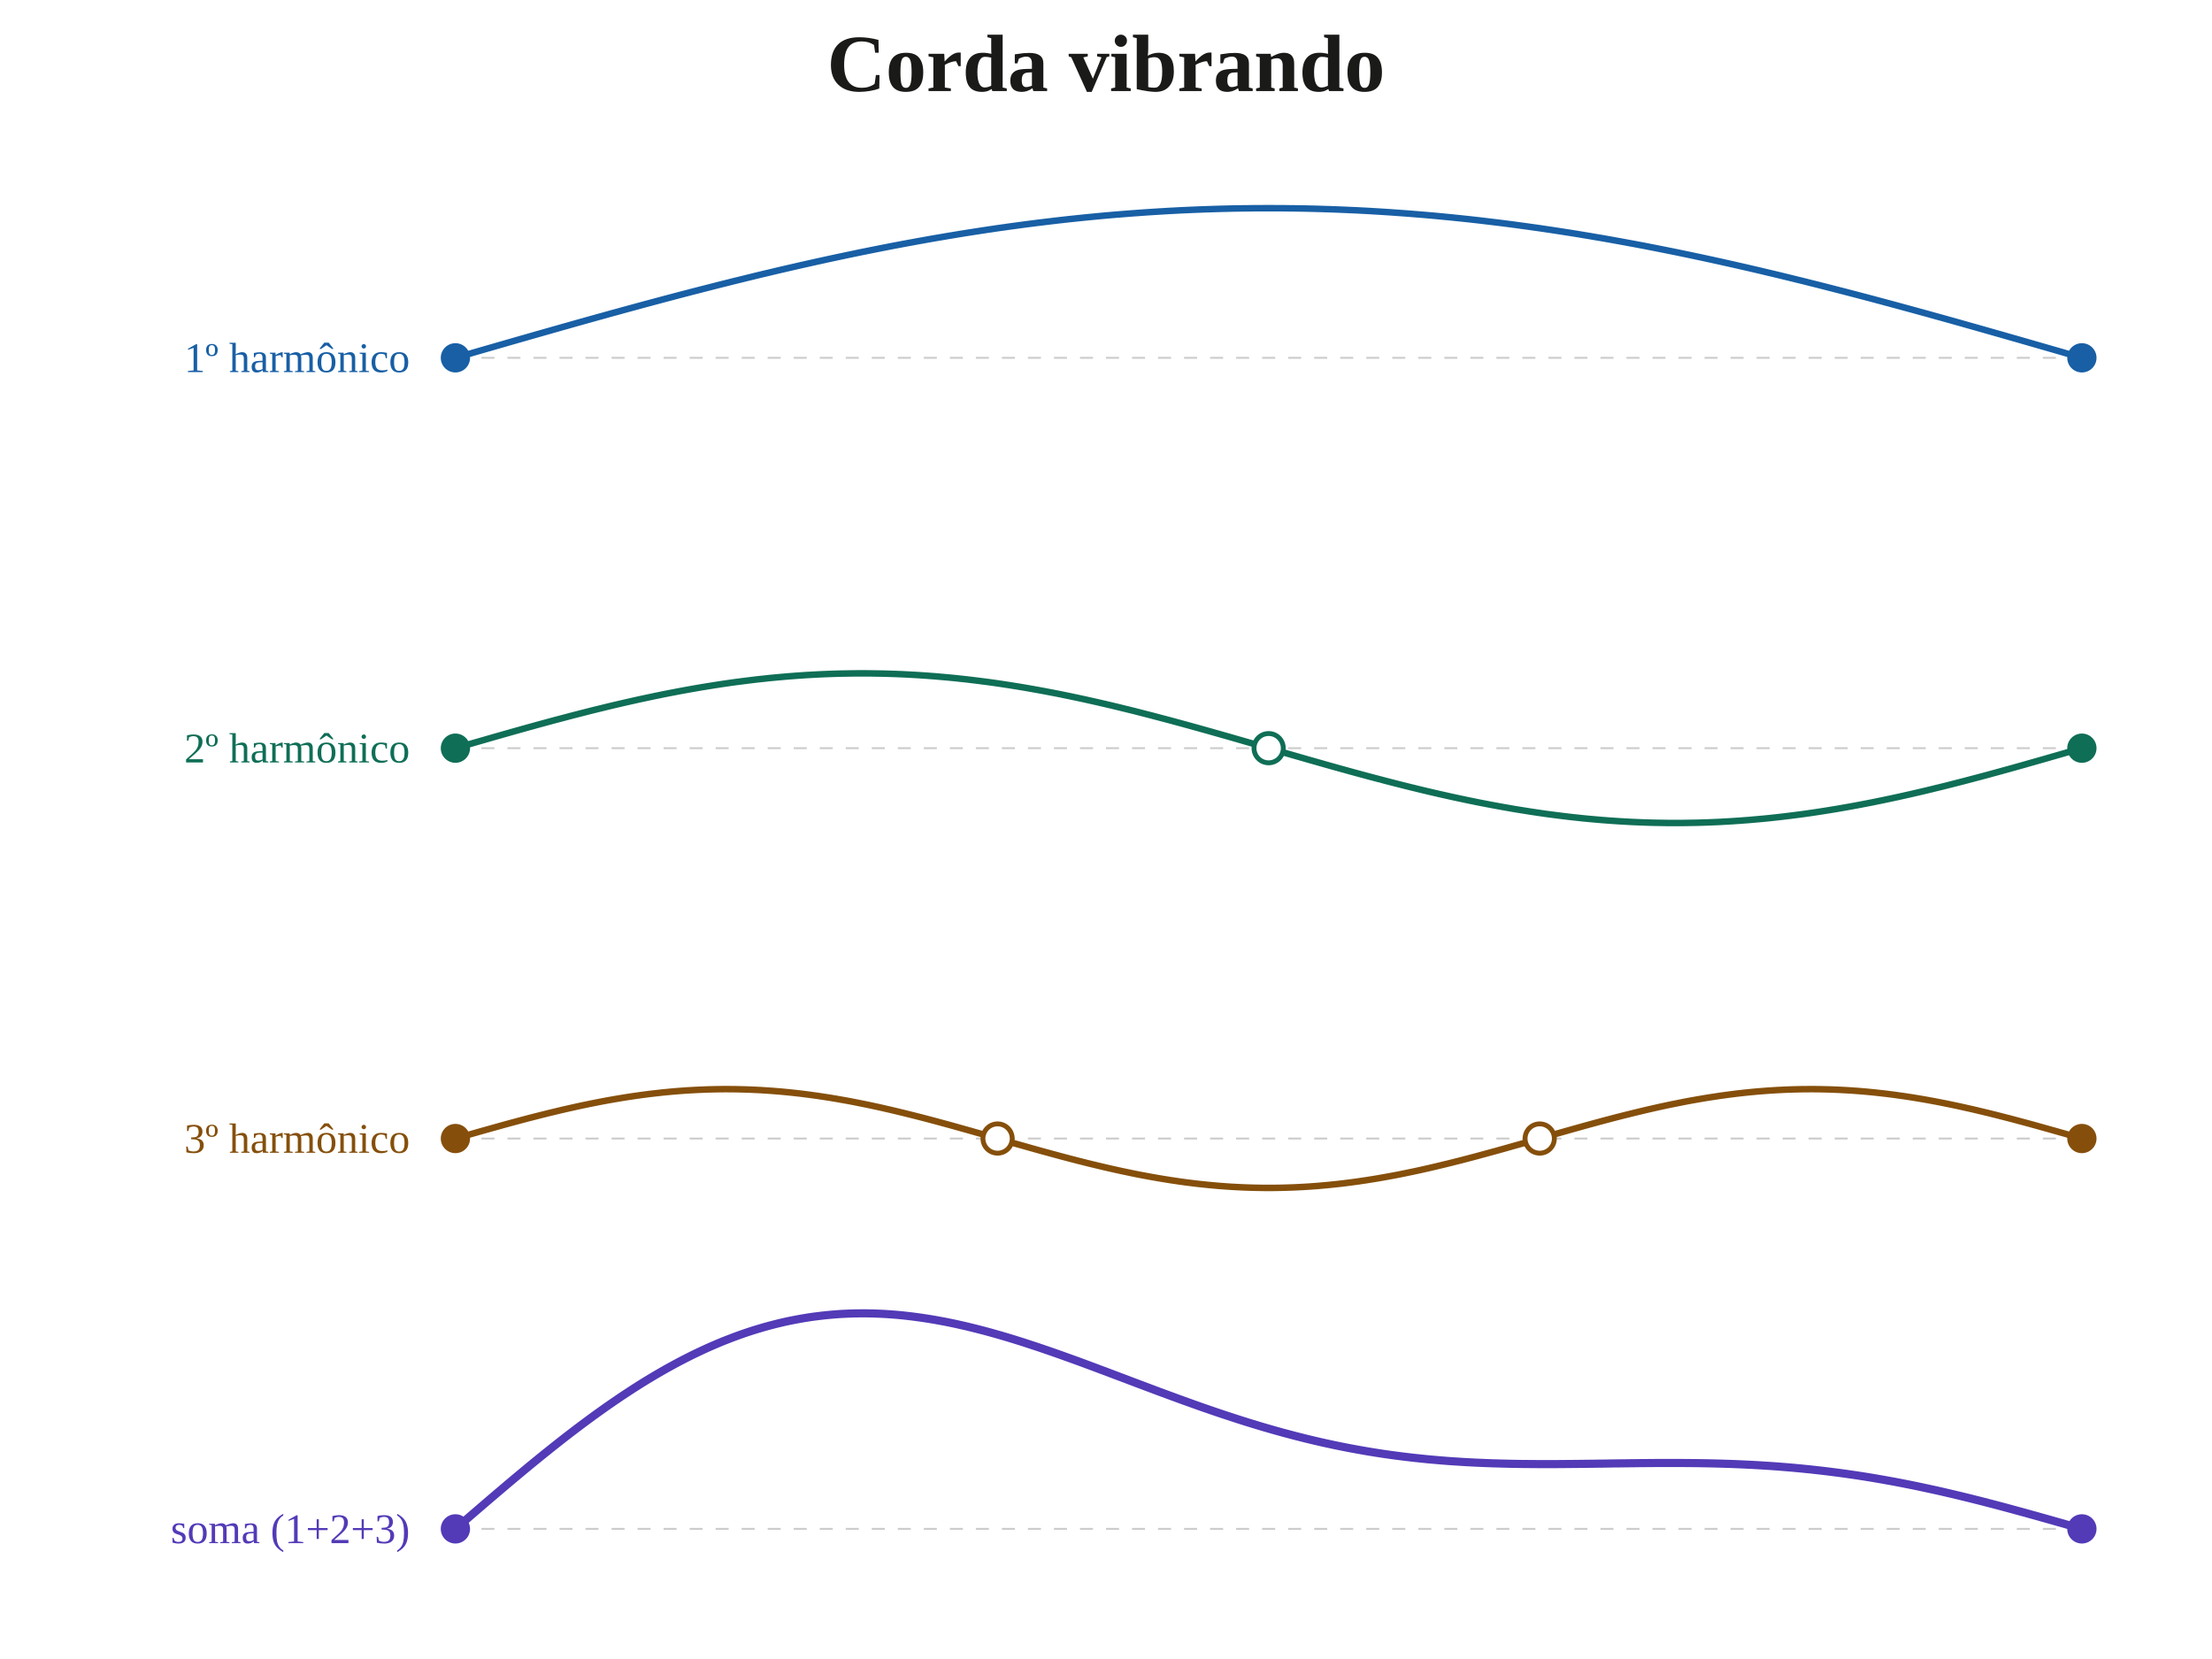
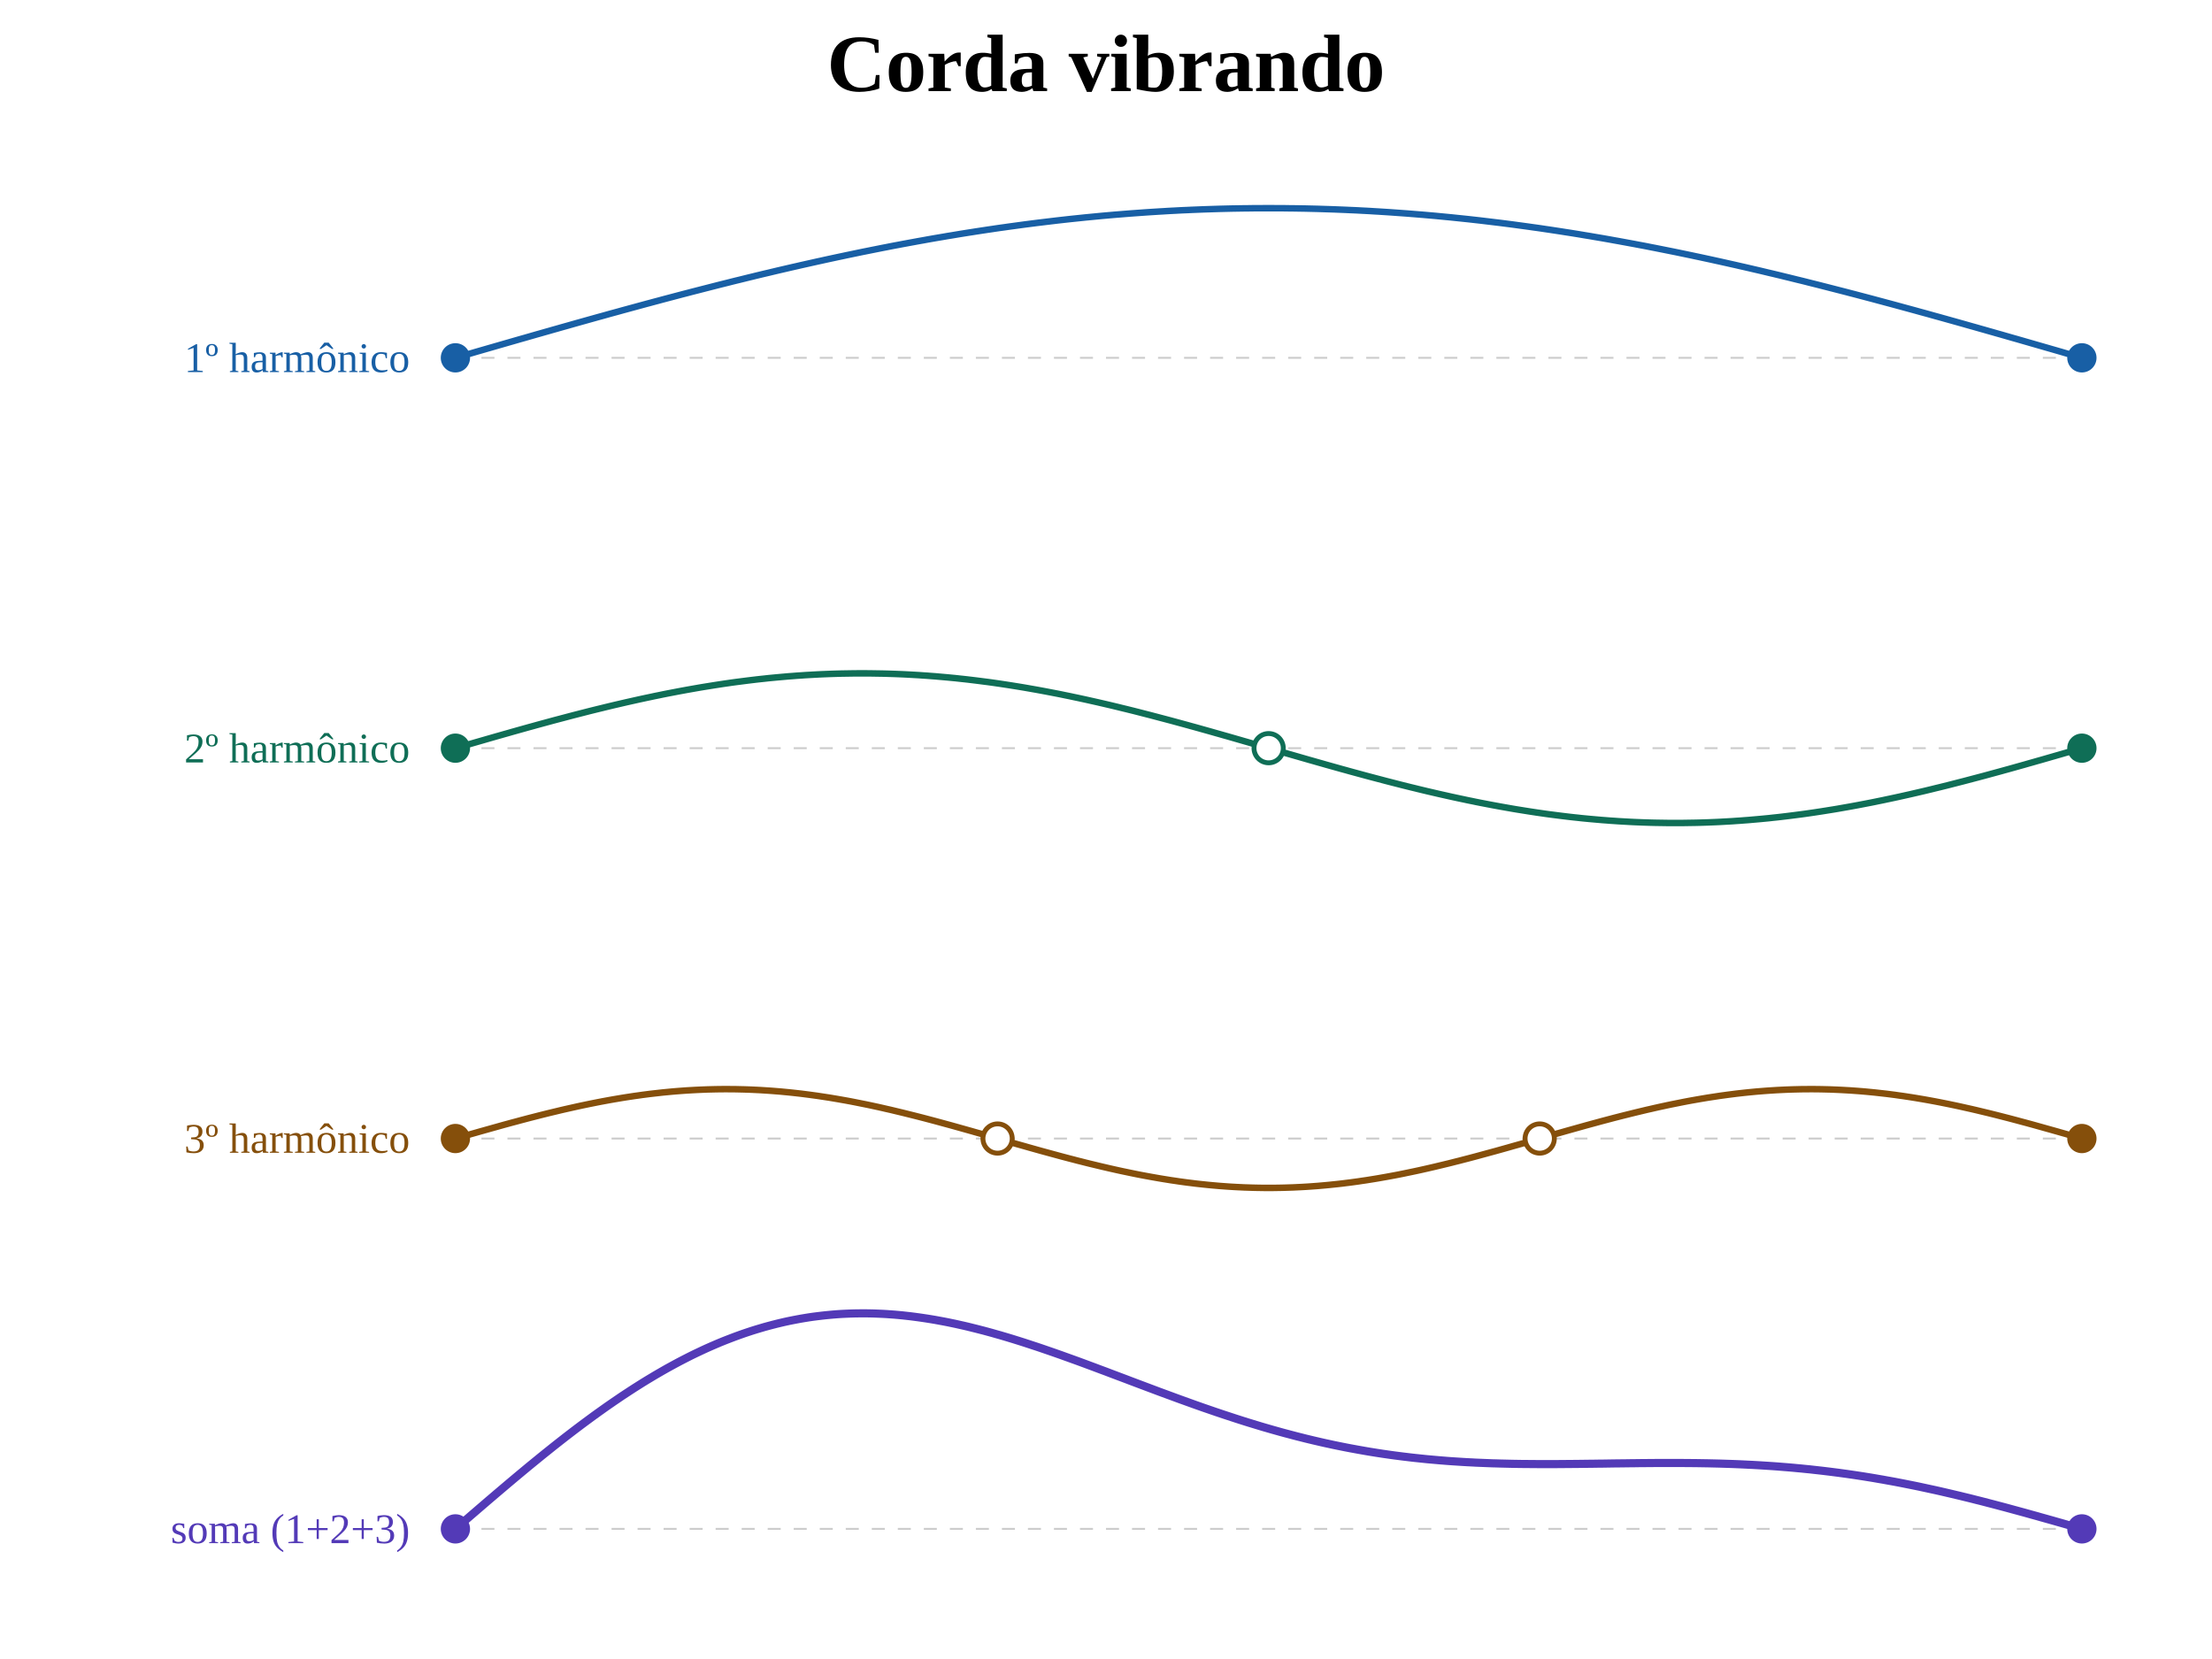
<svg xmlns="http://www.w3.org/2000/svg" viewBox="0 0 680 510" width="100%" role="img" aria-labelledby="svg-title svg-desc">
-   <text x="340" y="28" text-anchor="middle" font-size="25" font-family="var(--font-sans, sans-serif)" font-weight="600" fill="var(--color-text-primary, #1a1a18)">Corda vibrando</text>
+   <text x="340" y="28" text-anchor="middle" font-size="25" font-family="var(--font-sans, sans-serif)" font-weight="600" fill="currentColor">Corda vibrando</text>
  <line x1="140" y1="110" x2="640" y2="110" stroke="var(--color-border-tertiary, #ccc)" stroke-width="0.6" stroke-dasharray="4 4" />
  <path d="M140.00,110.00 L141.25,109.64 L142.50,109.28 L143.75,108.92 L145.00,108.56 L146.25,108.19 L147.50,107.83 L148.75,107.47 L150.00,107.11 L151.25,106.75 L152.50,106.39 L153.75,106.03 L155.00,105.67 L156.25,105.31 L157.50,104.95 L158.75,104.59 L160.00,104.23 L161.25,103.88 L162.50,103.52 L163.75,103.16 L165.00,102.80 L166.25,102.45 L167.50,102.09 L168.75,101.74 L170.00,101.38 L171.25,101.03 L172.50,100.67 L173.75,100.32 L175.00,99.97 L176.25,99.61 L177.50,99.26 L178.75,98.91 L180.00,98.56 L181.25,98.21 L182.50,97.86 L183.75,97.51 L185.00,97.17 L186.25,96.82 L187.50,96.47 L188.75,96.13 L190.00,95.79 L191.25,95.44 L192.50,95.10 L193.75,94.76 L195.00,94.42 L196.25,94.08 L197.50,93.74 L198.75,93.40 L200.00,93.07 L201.25,92.73 L202.50,92.40 L203.75,92.06 L205.00,91.73 L206.25,91.40 L207.50,91.07 L208.75,90.74 L210.00,90.41 L211.25,90.09 L212.50,89.76 L213.75,89.44 L215.00,89.12 L216.25,88.80 L217.50,88.48 L218.75,88.16 L220.00,87.84 L221.25,87.52 L222.50,87.21 L223.75,86.90 L225.00,86.58 L226.25,86.27 L227.50,85.97 L228.75,85.66 L230.00,85.35 L231.25,85.05 L232.50,84.74 L233.75,84.44 L235.00,84.14 L236.25,83.85 L237.50,83.55 L238.75,83.25 L240.00,82.96 L241.25,82.67 L242.50,82.38 L243.75,82.09 L245.00,81.81 L246.25,81.52 L247.50,81.24 L248.75,80.96 L250.00,80.68 L251.25,80.40 L252.50,80.13 L253.75,79.85 L255.00,79.58 L256.25,79.31 L257.50,79.04 L258.75,78.78 L260.00,78.51 L261.25,78.25 L262.50,77.99 L263.75,77.73 L265.00,77.47 L266.25,77.22 L267.50,76.97 L268.75,76.72 L270.00,76.47 L271.25,76.22 L272.50,75.98 L273.75,75.73 L275.00,75.49 L276.25,75.26 L277.50,75.02 L278.75,74.79 L280.00,74.56 L281.25,74.33 L282.50,74.10 L283.75,73.88 L285.00,73.65 L286.25,73.43 L287.50,73.21 L288.75,73.00 L290.00,72.79 L291.25,72.57 L292.50,72.37 L293.75,72.16 L295.00,71.95 L296.25,71.75 L297.50,71.55 L298.75,71.36 L300.00,71.16 L301.25,70.97 L302.50,70.78 L303.75,70.59 L305.00,70.41 L306.25,70.22 L307.50,70.04 L308.75,69.87 L310.00,69.69 L311.25,69.52 L312.50,69.35 L313.75,69.18 L315.00,69.01 L316.25,68.85 L317.50,68.69 L318.75,68.53 L320.00,68.38 L321.25,68.23 L322.50,68.08 L323.75,67.93 L325.00,67.78 L326.25,67.64 L327.50,67.50 L328.75,67.36 L330.00,67.23 L331.25,67.10 L332.50,66.97 L333.75,66.84 L335.00,66.72 L336.25,66.60 L337.50,66.48 L338.75,66.36 L340.00,66.25 L341.25,66.14 L342.50,66.03 L343.75,65.93 L345.00,65.83 L346.25,65.73 L347.50,65.63 L348.75,65.54 L350.00,65.45 L351.25,65.36 L352.50,65.27 L353.75,65.19 L355.00,65.11 L356.25,65.03 L357.50,64.96 L358.75,64.88 L360.00,64.81 L361.25,64.75 L362.50,64.68 L363.75,64.62 L365.00,64.57 L366.25,64.51 L367.50,64.46 L368.75,64.41 L370.00,64.36 L371.25,64.32 L372.50,64.28 L373.75,64.24 L375.00,64.20 L376.25,64.17 L377.50,64.14 L378.75,64.11 L380.00,64.09 L381.25,64.07 L382.50,64.05 L383.75,64.04 L385.00,64.02 L386.25,64.01 L387.50,64.01 L388.75,64.00 L390.00,64.00 L391.25,64.00 L392.50,64.01 L393.75,64.01 L395.00,64.02 L396.25,64.04 L397.50,64.05 L398.75,64.07 L400.00,64.09 L401.25,64.11 L402.50,64.14 L403.75,64.17 L405.00,64.20 L406.25,64.24 L407.50,64.28 L408.75,64.32 L410.00,64.36 L411.25,64.41 L412.50,64.46 L413.75,64.51 L415.00,64.57 L416.25,64.62 L417.50,64.68 L418.75,64.75 L420.00,64.81 L421.25,64.88 L422.50,64.96 L423.75,65.03 L425.00,65.11 L426.25,65.19 L427.50,65.27 L428.75,65.36 L430.00,65.45 L431.25,65.54 L432.50,65.63 L433.75,65.73 L435.00,65.83 L436.25,65.93 L437.50,66.03 L438.75,66.14 L440.00,66.25 L441.25,66.36 L442.50,66.48 L443.75,66.60 L445.00,66.72 L446.25,66.84 L447.50,66.97 L448.75,67.10 L450.00,67.23 L451.25,67.36 L452.50,67.50 L453.75,67.64 L455.00,67.78 L456.25,67.93 L457.50,68.08 L458.75,68.23 L460.00,68.38 L461.25,68.53 L462.50,68.69 L463.75,68.85 L465.00,69.01 L466.25,69.18 L467.50,69.35 L468.75,69.52 L470.00,69.69 L471.25,69.87 L472.50,70.04 L473.75,70.22 L475.00,70.41 L476.25,70.59 L477.50,70.78 L478.75,70.97 L480.00,71.16 L481.25,71.36 L482.50,71.55 L483.75,71.75 L485.00,71.95 L486.25,72.16 L487.50,72.37 L488.75,72.57 L490.00,72.79 L491.25,73.00 L492.50,73.21 L493.75,73.43 L495.00,73.65 L496.25,73.88 L497.50,74.10 L498.75,74.33 L500.00,74.56 L501.25,74.79 L502.50,75.02 L503.75,75.26 L505.00,75.49 L506.25,75.73 L507.50,75.98 L508.75,76.22 L510.00,76.47 L511.25,76.72 L512.50,76.97 L513.75,77.22 L515.00,77.47 L516.25,77.73 L517.50,77.99 L518.75,78.25 L520.00,78.51 L521.25,78.78 L522.50,79.04 L523.75,79.31 L525.00,79.58 L526.25,79.85 L527.50,80.13 L528.75,80.40 L530.00,80.68 L531.25,80.96 L532.50,81.24 L533.75,81.52 L535.00,81.81 L536.25,82.09 L537.50,82.38 L538.75,82.67 L540.00,82.96 L541.25,83.25 L542.50,83.55 L543.75,83.85 L545.00,84.14 L546.25,84.44 L547.50,84.74 L548.75,85.05 L550.00,85.35 L551.25,85.66 L552.50,85.97 L553.75,86.27 L555.00,86.58 L556.25,86.90 L557.50,87.21 L558.75,87.52 L560.00,87.84 L561.25,88.16 L562.50,88.48 L563.75,88.80 L565.00,89.12 L566.25,89.44 L567.50,89.76 L568.75,90.09 L570.00,90.41 L571.25,90.74 L572.50,91.07 L573.75,91.40 L575.00,91.73 L576.25,92.06 L577.50,92.40 L578.75,92.73 L580.00,93.07 L581.25,93.40 L582.50,93.74 L583.75,94.08 L585.00,94.42 L586.25,94.76 L587.50,95.10 L588.75,95.44 L590.00,95.79 L591.25,96.13 L592.50,96.47 L593.75,96.82 L595.00,97.17 L596.25,97.51 L597.50,97.86 L598.75,98.21 L600.00,98.56 L601.25,98.91 L602.50,99.26 L603.75,99.61 L605.00,99.97 L606.25,100.32 L607.50,100.67 L608.75,101.03 L610.00,101.38 L611.25,101.74 L612.50,102.09 L613.75,102.45 L615.00,102.80 L616.25,103.16 L617.50,103.52 L618.75,103.88 L620.00,104.23 L621.25,104.59 L622.50,104.95 L623.75,105.31 L625.00,105.67 L626.25,106.03 L627.50,106.39 L628.75,106.75 L630.00,107.11 L631.25,107.47 L632.50,107.83 L633.75,108.19 L635.00,108.56 L636.25,108.92 L637.50,109.28 L638.75,109.64 L640.00,110.00" fill="none" stroke="#185FA5" stroke-width="2" stroke-linecap="round" stroke-linejoin="round" />
  <circle cx="140" cy="110" r="4.5" fill="#185FA5" />
  <circle cx="640" cy="110" r="4.5" fill="#185FA5" />
  <text x="126" y="110" text-anchor="end" dominant-baseline="central" font-size="13" font-family="var(--font-sans, sans-serif)" font-weight="400" fill="#185FA5">1º harmônico</text>
  <line x1="140" y1="230" x2="640" y2="230" stroke="var(--color-border-tertiary, #ccc)" stroke-width="0.6" stroke-dasharray="4 4" />
  <path d="M140.00,230.00 L141.25,229.64 L142.50,229.28 L143.75,228.92 L145.00,228.56 L146.25,228.20 L147.50,227.84 L148.75,227.48 L150.00,227.12 L151.25,226.76 L152.50,226.40 L153.75,226.05 L155.00,225.69 L156.25,225.34 L157.50,224.98 L158.75,224.63 L160.00,224.28 L161.25,223.93 L162.50,223.58 L163.75,223.24 L165.00,222.89 L166.25,222.55 L167.50,222.21 L168.75,221.87 L170.00,221.53 L171.25,221.20 L172.50,220.87 L173.75,220.54 L175.00,220.21 L176.25,219.88 L177.50,219.56 L178.75,219.24 L180.00,218.92 L181.25,218.60 L182.50,218.29 L183.75,217.98 L185.00,217.68 L186.25,217.37 L187.50,217.07 L188.75,216.77 L190.00,216.48 L191.25,216.19 L192.50,215.90 L193.75,215.62 L195.00,215.34 L196.25,215.06 L197.50,214.79 L198.75,214.52 L200.00,214.26 L201.25,213.99 L202.50,213.74 L203.75,213.48 L205.00,213.23 L206.25,212.99 L207.50,212.75 L208.75,212.51 L210.00,212.28 L211.25,212.05 L212.50,211.83 L213.75,211.61 L215.00,211.39 L216.25,211.18 L217.50,210.98 L218.75,210.78 L220.00,210.58 L221.25,210.39 L222.50,210.20 L223.75,210.02 L225.00,209.84 L226.25,209.67 L227.50,209.51 L228.75,209.35 L230.00,209.19 L231.25,209.04 L232.50,208.89 L233.75,208.75 L235.00,208.62 L236.25,208.48 L237.50,208.36 L238.75,208.24 L240.00,208.13 L241.25,208.02 L242.50,207.91 L243.75,207.82 L245.00,207.72 L246.25,207.64 L247.50,207.55 L248.75,207.48 L250.00,207.41 L251.25,207.34 L252.50,207.28 L253.75,207.23 L255.00,207.18 L256.25,207.14 L257.50,207.10 L258.75,207.07 L260.00,207.05 L261.25,207.03 L262.50,207.01 L263.75,207.00 L265.00,207.00 L266.25,207.00 L267.50,207.01 L268.75,207.03 L270.00,207.05 L271.25,207.07 L272.50,207.10 L273.75,207.14 L275.00,207.18 L276.25,207.23 L277.50,207.28 L278.75,207.34 L280.00,207.41 L281.25,207.48 L282.50,207.55 L283.75,207.64 L285.00,207.72 L286.25,207.82 L287.50,207.91 L288.75,208.02 L290.00,208.13 L291.25,208.24 L292.50,208.36 L293.75,208.48 L295.00,208.62 L296.25,208.75 L297.50,208.89 L298.75,209.04 L300.00,209.19 L301.25,209.35 L302.50,209.51 L303.75,209.67 L305.00,209.84 L306.25,210.02 L307.50,210.20 L308.75,210.39 L310.00,210.58 L311.25,210.78 L312.50,210.98 L313.75,211.18 L315.00,211.39 L316.25,211.61 L317.50,211.83 L318.75,212.05 L320.00,212.28 L321.25,212.51 L322.50,212.75 L323.75,212.99 L325.00,213.23 L326.25,213.48 L327.50,213.74 L328.75,213.99 L330.00,214.26 L331.25,214.52 L332.50,214.79 L333.75,215.06 L335.00,215.34 L336.25,215.62 L337.50,215.90 L338.75,216.19 L340.00,216.48 L341.25,216.77 L342.50,217.07 L343.75,217.37 L345.00,217.68 L346.25,217.98 L347.50,218.29 L348.75,218.60 L350.00,218.92 L351.25,219.24 L352.50,219.56 L353.75,219.88 L355.00,220.21 L356.25,220.54 L357.50,220.87 L358.75,221.20 L360.00,221.53 L361.25,221.87 L362.50,222.21 L363.75,222.55 L365.00,222.89 L366.25,223.24 L367.50,223.58 L368.75,223.93 L370.00,224.28 L371.25,224.63 L372.50,224.98 L373.75,225.34 L375.00,225.69 L376.25,226.05 L377.50,226.40 L378.75,226.76 L380.00,227.12 L381.25,227.48 L382.50,227.84 L383.75,228.20 L385.00,228.56 L386.25,228.92 L387.50,229.28 L388.75,229.64 L390.00,230.00 L391.25,230.36 L392.50,230.72 L393.75,231.08 L395.00,231.44 L396.25,231.80 L397.50,232.16 L398.75,232.52 L400.00,232.88 L401.25,233.24 L402.50,233.60 L403.75,233.95 L405.00,234.31 L406.25,234.66 L407.50,235.02 L408.75,235.37 L410.00,235.72 L411.25,236.07 L412.50,236.42 L413.75,236.76 L415.00,237.11 L416.25,237.45 L417.50,237.79 L418.75,238.13 L420.00,238.47 L421.25,238.80 L422.50,239.13 L423.75,239.46 L425.00,239.79 L426.25,240.12 L427.50,240.44 L428.75,240.76 L430.00,241.08 L431.25,241.40 L432.50,241.71 L433.75,242.02 L435.00,242.32 L436.25,242.63 L437.50,242.93 L438.75,243.23 L440.00,243.52 L441.25,243.81 L442.50,244.10 L443.75,244.38 L445.00,244.66 L446.25,244.94 L447.50,245.21 L448.75,245.48 L450.00,245.74 L451.25,246.01 L452.50,246.26 L453.75,246.52 L455.00,246.77 L456.25,247.01 L457.50,247.25 L458.75,247.49 L460.00,247.72 L461.25,247.95 L462.50,248.17 L463.75,248.39 L465.00,248.61 L466.25,248.82 L467.50,249.02 L468.75,249.22 L470.00,249.42 L471.25,249.61 L472.50,249.80 L473.75,249.98 L475.00,250.16 L476.25,250.33 L477.50,250.49 L478.75,250.65 L480.00,250.81 L481.25,250.96 L482.50,251.11 L483.75,251.25 L485.00,251.38 L486.25,251.52 L487.50,251.64 L488.75,251.76 L490.00,251.87 L491.25,251.98 L492.50,252.09 L493.75,252.18 L495.00,252.28 L496.25,252.36 L497.50,252.45 L498.75,252.52 L500.00,252.59 L501.25,252.66 L502.50,252.72 L503.75,252.77 L505.00,252.82 L506.25,252.86 L507.50,252.90 L508.75,252.93 L510.00,252.95 L511.25,252.97 L512.50,252.99 L513.75,253.00 L515.00,253.00 L516.25,253.00 L517.50,252.99 L518.75,252.97 L520.00,252.95 L521.25,252.93 L522.50,252.90 L523.75,252.86 L525.00,252.82 L526.25,252.77 L527.50,252.72 L528.75,252.66 L530.00,252.59 L531.25,252.52 L532.50,252.45 L533.75,252.36 L535.00,252.28 L536.25,252.18 L537.50,252.09 L538.75,251.98 L540.00,251.87 L541.25,251.76 L542.50,251.64 L543.75,251.52 L545.00,251.38 L546.25,251.25 L547.50,251.11 L548.75,250.96 L550.00,250.81 L551.25,250.65 L552.50,250.49 L553.75,250.33 L555.00,250.16 L556.25,249.98 L557.50,249.80 L558.75,249.61 L560.00,249.42 L561.25,249.22 L562.50,249.02 L563.75,248.82 L565.00,248.61 L566.25,248.39 L567.50,248.17 L568.75,247.95 L570.00,247.72 L571.25,247.49 L572.50,247.25 L573.75,247.01 L575.00,246.77 L576.25,246.52 L577.50,246.26 L578.75,246.01 L580.00,245.74 L581.25,245.48 L582.50,245.21 L583.75,244.94 L585.00,244.66 L586.25,244.38 L587.50,244.10 L588.75,243.81 L590.00,243.52 L591.25,243.23 L592.50,242.93 L593.75,242.63 L595.00,242.32 L596.25,242.02 L597.50,241.71 L598.75,241.40 L600.00,241.08 L601.25,240.76 L602.50,240.44 L603.75,240.12 L605.00,239.79 L606.25,239.46 L607.50,239.13 L608.75,238.80 L610.00,238.47 L611.25,238.13 L612.50,237.79 L613.75,237.45 L615.00,237.11 L616.25,236.76 L617.50,236.42 L618.75,236.07 L620.00,235.72 L621.25,235.37 L622.50,235.02 L623.75,234.66 L625.00,234.31 L626.25,233.95 L627.50,233.60 L628.75,233.24 L630.00,232.88 L631.25,232.52 L632.50,232.16 L633.75,231.80 L635.00,231.44 L636.25,231.08 L637.50,230.72 L638.75,230.36 L640.00,230.00" fill="none" stroke="#0F6E56" stroke-width="2" stroke-linecap="round" stroke-linejoin="round" />
  <circle cx="140" cy="230" r="4.5" fill="#0F6E56" />
  <circle cx="640" cy="230" r="4.5" fill="#0F6E56" />
  <circle cx="390.00" cy="230" r="4.5" fill="var(--color-background-primary, #fff)" stroke="#0F6E56" stroke-width="1.5" />
  <text x="126" y="230" text-anchor="end" dominant-baseline="central" font-size="13" font-family="var(--font-sans, sans-serif)" font-weight="400" fill="#0F6E56">2º harmônico</text>
  <line x1="140" y1="350" x2="640" y2="350" stroke="var(--color-border-tertiary, #ccc)" stroke-width="0.6" stroke-dasharray="4 4" />
  <path d="M140.00,350.00 L141.25,349.64 L142.50,349.28 L143.75,348.93 L145.00,348.57 L146.25,348.22 L147.50,347.86 L148.75,347.51 L150.00,347.16 L151.25,346.81 L152.50,346.46 L153.75,346.11 L155.00,345.76 L156.25,345.42 L157.50,345.08 L158.75,344.75 L160.00,344.41 L161.25,344.08 L162.50,343.75 L163.75,343.43 L165.00,343.11 L166.25,342.79 L167.50,342.48 L168.75,342.17 L170.00,341.87 L171.25,341.57 L172.50,341.27 L173.75,340.98 L175.00,340.70 L176.25,340.42 L177.50,340.14 L178.75,339.87 L180.00,339.61 L181.25,339.35 L182.50,339.10 L183.75,338.85 L185.00,338.61 L186.25,338.38 L187.50,338.15 L188.75,337.93 L190.00,337.72 L191.25,337.51 L192.50,337.31 L193.75,337.12 L195.00,336.93 L196.25,336.76 L197.50,336.58 L198.75,336.42 L200.00,336.26 L201.25,336.12 L202.50,335.98 L203.75,335.84 L205.00,335.72 L206.25,335.60 L207.50,335.49 L208.75,335.39 L210.00,335.30 L211.25,335.21 L212.50,335.14 L213.75,335.07 L215.00,335.01 L216.25,334.96 L217.50,334.91 L218.75,334.88 L220.00,334.85 L221.25,334.83 L222.50,334.82 L223.75,334.82 L225.00,334.83 L226.25,334.84 L227.50,334.87 L228.75,334.90 L230.00,334.94 L231.25,334.99 L232.50,335.05 L233.75,335.11 L235.00,335.19 L236.25,335.27 L237.50,335.36 L238.75,335.46 L240.00,335.56 L241.25,335.68 L242.50,335.80 L243.75,335.93 L245.00,336.07 L246.25,336.21 L247.50,336.37 L248.75,336.53 L250.00,336.70 L251.25,336.87 L252.50,337.06 L253.75,337.25 L255.00,337.44 L256.25,337.65 L257.50,337.86 L258.75,338.08 L260.00,338.30 L261.25,338.53 L262.50,338.77 L263.75,339.02 L265.00,339.27 L266.25,339.52 L267.50,339.78 L268.75,340.05 L270.00,340.32 L271.25,340.60 L272.50,340.89 L273.75,341.17 L275.00,341.47 L276.25,341.77 L277.50,342.07 L278.75,342.38 L280.00,342.69 L281.25,343.00 L282.50,343.32 L283.75,343.64 L285.00,343.97 L286.25,344.30 L287.50,344.63 L288.75,344.97 L290.00,345.31 L291.25,345.65 L292.50,345.99 L293.75,346.34 L295.00,346.69 L296.25,347.04 L297.50,347.39 L298.75,347.74 L300.00,348.10 L301.25,348.45 L302.50,348.81 L303.75,349.17 L305.00,349.52 L306.25,349.88 L307.50,350.24 L308.75,350.60 L310.00,350.95 L311.25,351.31 L312.50,351.67 L313.75,352.02 L315.00,352.37 L316.25,352.73 L317.50,353.08 L318.75,353.43 L320.00,353.78 L321.25,354.12 L322.50,354.46 L323.75,354.80 L325.00,355.14 L326.25,355.48 L327.50,355.81 L328.75,356.14 L330.00,356.46 L331.25,356.79 L332.50,357.10 L333.75,357.42 L335.00,357.73 L336.25,358.03 L337.50,358.33 L338.75,358.63 L340.00,358.92 L341.25,359.21 L342.50,359.49 L343.75,359.77 L345.00,360.04 L346.25,360.30 L347.50,360.56 L348.75,360.82 L350.00,361.07 L351.25,361.31 L352.50,361.54 L353.75,361.77 L355.00,361.99 L356.25,362.21 L357.50,362.42 L358.75,362.62 L360.00,362.82 L361.25,363.00 L362.50,363.19 L363.75,363.36 L365.00,363.53 L366.25,363.68 L367.50,363.84 L368.75,363.98 L370.00,364.11 L371.25,364.24 L372.50,364.36 L373.75,364.47 L375.00,364.58 L376.25,364.67 L377.50,364.76 L378.75,364.84 L380.00,364.91 L381.25,364.97 L382.50,365.03 L383.75,365.07 L385.00,365.11 L386.25,365.14 L387.50,365.16 L388.75,365.18 L390.00,365.18 L391.25,365.18 L392.50,365.16 L393.75,365.14 L395.00,365.11 L396.25,365.07 L397.50,365.03 L398.75,364.97 L400.00,364.91 L401.25,364.84 L402.50,364.76 L403.75,364.67 L405.00,364.58 L406.25,364.47 L407.50,364.36 L408.75,364.24 L410.00,364.11 L411.25,363.98 L412.50,363.84 L413.75,363.68 L415.00,363.53 L416.25,363.36 L417.50,363.19 L418.75,363.00 L420.00,362.82 L421.25,362.62 L422.50,362.42 L423.75,362.21 L425.00,361.99 L426.25,361.77 L427.50,361.54 L428.75,361.31 L430.00,361.07 L431.25,360.82 L432.50,360.56 L433.75,360.30 L435.00,360.04 L436.25,359.77 L437.50,359.49 L438.75,359.21 L440.00,358.92 L441.25,358.63 L442.50,358.33 L443.75,358.03 L445.00,357.73 L446.25,357.42 L447.50,357.10 L448.75,356.79 L450.00,356.46 L451.25,356.14 L452.50,355.81 L453.75,355.48 L455.00,355.14 L456.25,354.80 L457.50,354.46 L458.75,354.12 L460.00,353.78 L461.25,353.43 L462.50,353.08 L463.75,352.73 L465.00,352.37 L466.25,352.02 L467.50,351.67 L468.75,351.31 L470.00,350.95 L471.25,350.60 L472.50,350.24 L473.75,349.88 L475.00,349.52 L476.25,349.17 L477.50,348.81 L478.75,348.45 L480.00,348.10 L481.25,347.74 L482.50,347.39 L483.75,347.04 L485.00,346.69 L486.25,346.34 L487.50,345.99 L488.75,345.65 L490.00,345.31 L491.25,344.97 L492.50,344.63 L493.75,344.30 L495.00,343.97 L496.25,343.64 L497.50,343.32 L498.75,343.00 L500.00,342.69 L501.25,342.38 L502.50,342.07 L503.75,341.77 L505.00,341.47 L506.25,341.17 L507.50,340.89 L508.75,340.60 L510.00,340.32 L511.25,340.05 L512.50,339.78 L513.75,339.52 L515.00,339.27 L516.25,339.02 L517.50,338.77 L518.75,338.53 L520.00,338.30 L521.25,338.08 L522.50,337.86 L523.75,337.65 L525.00,337.44 L526.25,337.25 L527.50,337.06 L528.75,336.87 L530.00,336.70 L531.25,336.53 L532.50,336.37 L533.75,336.21 L535.00,336.07 L536.25,335.93 L537.50,335.80 L538.75,335.68 L540.00,335.56 L541.25,335.46 L542.50,335.36 L543.75,335.27 L545.00,335.19 L546.25,335.11 L547.50,335.05 L548.75,334.99 L550.00,334.94 L551.25,334.90 L552.50,334.87 L553.75,334.84 L555.00,334.83 L556.25,334.82 L557.50,334.82 L558.75,334.83 L560.00,334.85 L561.25,334.88 L562.50,334.91 L563.75,334.96 L565.00,335.01 L566.25,335.07 L567.50,335.14 L568.75,335.21 L570.00,335.30 L571.25,335.39 L572.50,335.49 L573.75,335.60 L575.00,335.72 L576.25,335.84 L577.50,335.98 L578.75,336.12 L580.00,336.26 L581.25,336.42 L582.50,336.58 L583.75,336.76 L585.00,336.93 L586.25,337.12 L587.50,337.31 L588.75,337.51 L590.00,337.72 L591.25,337.93 L592.50,338.15 L593.75,338.38 L595.00,338.61 L596.25,338.85 L597.50,339.10 L598.75,339.35 L600.00,339.61 L601.25,339.87 L602.50,340.14 L603.75,340.42 L605.00,340.70 L606.25,340.98 L607.50,341.27 L608.75,341.57 L610.00,341.87 L611.25,342.17 L612.50,342.48 L613.75,342.79 L615.00,343.11 L616.25,343.43 L617.50,343.75 L618.75,344.08 L620.00,344.41 L621.25,344.75 L622.50,345.08 L623.75,345.42 L625.00,345.76 L626.25,346.11 L627.50,346.46 L628.75,346.81 L630.00,347.16 L631.25,347.51 L632.50,347.86 L633.75,348.22 L635.00,348.57 L636.25,348.93 L637.50,349.28 L638.75,349.64 L640.00,350.00" fill="none" stroke="#854F0B" stroke-width="2" stroke-linecap="round" stroke-linejoin="round" />
  <circle cx="140" cy="350" r="4.5" fill="#854F0B" />
  <circle cx="640" cy="350" r="4.5" fill="#854F0B" />
  <circle cx="306.67" cy="350" r="4.5" fill="var(--color-background-primary, #fff)" stroke="#854F0B" stroke-width="1.5" />
  <circle cx="473.33" cy="350" r="4.5" fill="var(--color-background-primary, #fff)" stroke="#854F0B" stroke-width="1.5" />
  <text x="126" y="350" text-anchor="end" dominant-baseline="central" font-size="13" font-family="var(--font-sans, sans-serif)" font-weight="400" fill="#854F0B">3º harmônico</text>
  <line x1="140" y1="470" x2="640" y2="470" stroke="var(--color-border-tertiary, #ccc)" stroke-width="0.6" stroke-dasharray="4 4" />
  <path d="M140.00,470.00 L141.25,468.92 L142.50,467.84 L143.75,466.76 L145.00,465.68 L146.25,464.61 L147.50,463.53 L148.75,462.46 L150.00,461.38 L151.25,460.32 L152.50,459.25 L153.75,458.19 L155.00,457.13 L156.25,456.07 L157.50,455.02 L158.75,453.97 L160.00,452.93 L161.25,451.89 L162.50,450.85 L163.75,449.83 L165.00,448.81 L166.25,447.79 L167.50,446.78 L168.75,445.78 L170.00,444.78 L171.25,443.79 L172.50,442.81 L173.75,441.83 L175.00,440.87 L176.25,439.91 L177.50,438.96 L178.75,438.02 L180.00,437.09 L181.25,436.17 L182.50,435.25 L183.75,434.35 L185.00,433.46 L186.25,432.57 L187.50,431.70 L188.75,430.84 L190.00,429.99 L191.25,429.14 L192.50,428.32 L193.75,427.50 L195.00,426.69 L196.25,425.90 L197.50,425.11 L198.75,424.34 L200.00,423.59 L201.25,422.84 L202.50,422.11 L203.75,421.39 L205.00,420.68 L206.25,419.99 L207.50,419.31 L208.75,418.64 L210.00,417.99 L211.25,417.35 L212.50,416.72 L213.75,416.11 L215.00,415.52 L216.25,414.93 L217.50,414.36 L218.75,413.81 L220.00,413.27 L221.25,412.74 L222.50,412.23 L223.75,411.74 L225.00,411.26 L226.25,410.79 L227.50,410.34 L228.75,409.90 L230.00,409.48 L231.25,409.07 L232.50,408.68 L233.75,408.31 L235.00,407.94 L236.25,407.60 L237.50,407.27 L238.75,406.95 L240.00,406.65 L241.25,406.36 L242.50,406.09 L243.75,405.84 L245.00,405.60 L246.25,405.37 L247.50,405.16 L248.75,404.96 L250.00,404.78 L251.25,404.62 L252.50,404.47 L253.75,404.33 L255.00,404.21 L256.25,404.10 L257.50,404.00 L258.75,403.92 L260.00,403.86 L261.25,403.81 L262.50,403.77 L263.75,403.75 L265.00,403.74 L266.25,403.74 L267.50,403.76 L268.75,403.79 L270.00,403.84 L271.25,403.89 L272.50,403.96 L273.75,404.05 L275.00,404.14 L276.25,404.25 L277.50,404.37 L278.75,404.51 L280.00,404.65 L281.25,404.81 L282.50,404.98 L283.75,405.16 L285.00,405.35 L286.25,405.55 L287.50,405.76 L288.75,405.99 L290.00,406.22 L291.25,406.46 L292.50,406.72 L293.75,406.98 L295.00,407.26 L296.25,407.54 L297.50,407.83 L298.75,408.14 L300.00,408.45 L301.25,408.77 L302.50,409.09 L303.75,409.43 L305.00,409.77 L306.25,410.13 L307.50,410.48 L308.75,410.85 L310.00,411.22 L311.25,411.60 L312.50,411.99 L313.75,412.38 L315.00,412.78 L316.25,413.19 L317.50,413.60 L318.75,414.01 L320.00,414.43 L321.25,414.86 L322.50,415.29 L323.75,415.72 L325.00,416.16 L326.25,416.60 L327.50,417.05 L328.75,417.50 L330.00,417.95 L331.25,418.40 L332.50,418.86 L333.75,419.32 L335.00,419.79 L336.25,420.25 L337.50,420.72 L338.75,421.19 L340.00,421.65 L341.25,422.13 L342.50,422.60 L343.75,423.07 L345.00,423.54 L346.25,424.01 L347.50,424.49 L348.75,424.96 L350.00,425.43 L351.25,425.90 L352.50,426.37 L353.75,426.84 L355.00,427.31 L356.25,427.78 L357.50,428.24 L358.75,428.70 L360.00,429.16 L361.25,429.62 L362.50,430.08 L363.75,430.53 L365.00,430.98 L366.25,431.43 L367.50,431.88 L368.75,432.32 L370.00,432.76 L371.25,433.19 L372.50,433.62 L373.75,434.05 L375.00,434.47 L376.25,434.89 L377.50,435.30 L378.75,435.71 L380.00,436.12 L381.25,436.52 L382.50,436.92 L383.75,437.31 L385.00,437.69 L386.25,438.07 L387.50,438.45 L388.75,438.82 L390.00,439.18 L391.25,439.54 L392.50,439.89 L393.75,440.24 L395.00,440.58 L396.25,440.91 L397.50,441.24 L398.75,441.57 L400.00,441.88 L401.25,442.20 L402.50,442.50 L403.75,442.80 L405.00,443.09 L406.25,443.38 L407.50,443.66 L408.75,443.93 L410.00,444.20 L411.25,444.46 L412.50,444.71 L413.75,444.96 L415.00,445.20 L416.25,445.43 L417.50,445.66 L418.75,445.88 L420.00,446.10 L421.25,446.31 L422.50,446.51 L423.75,446.71 L425.00,446.90 L426.25,447.08 L427.50,447.26 L428.75,447.43 L430.00,447.59 L431.25,447.75 L432.50,447.90 L433.75,448.05 L435.00,448.19 L436.25,448.32 L437.50,448.45 L438.75,448.58 L440.00,448.69 L441.25,448.80 L442.50,448.91 L443.75,449.01 L445.00,449.11 L446.25,449.20 L447.50,449.28 L448.75,449.36 L450.00,449.44 L451.25,449.51 L452.50,449.57 L453.75,449.64 L455.00,449.69 L456.25,449.74 L457.50,449.79 L458.75,449.84 L460.00,449.87 L461.25,449.91 L462.50,449.94 L463.75,449.97 L465.00,450.00 L466.25,450.02 L467.50,450.04 L468.75,450.05 L470.00,450.06 L471.25,450.07 L472.50,450.08 L473.75,450.08 L475.00,450.08 L476.25,450.08 L477.50,450.08 L478.75,450.08 L480.00,450.07 L481.25,450.06 L482.50,450.05 L483.75,450.04 L485.00,450.03 L486.25,450.01 L487.50,450.00 L488.75,449.98 L490.00,449.97 L491.25,449.95 L492.50,449.94 L493.75,449.92 L495.00,449.90 L496.25,449.88 L497.50,449.87 L498.75,449.85 L500.00,449.84 L501.25,449.82 L502.50,449.81 L503.75,449.79 L505.00,449.78 L506.25,449.77 L507.50,449.76 L508.75,449.75 L510.00,449.75 L511.25,449.74 L512.50,449.74 L513.75,449.74 L515.00,449.74 L516.25,449.74 L517.50,449.75 L518.75,449.76 L520.00,449.77 L521.25,449.78 L522.50,449.80 L523.75,449.82 L525.00,449.84 L526.25,449.87 L527.50,449.90 L528.75,449.93 L530.00,449.97 L531.25,450.01 L532.50,450.05 L533.75,450.10 L535.00,450.15 L536.25,450.21 L537.50,450.27 L538.75,450.33 L540.00,450.40 L541.25,450.47 L542.50,450.55 L543.75,450.63 L545.00,450.71 L546.25,450.80 L547.50,450.90 L548.75,451.00 L550.00,451.10 L551.25,451.21 L552.50,451.33 L553.75,451.44 L555.00,451.57 L556.25,451.69 L557.50,451.83 L558.75,451.97 L560.00,452.11 L561.25,452.26 L562.50,452.41 L563.75,452.57 L565.00,452.73 L566.25,452.90 L567.50,453.07 L568.75,453.25 L570.00,453.43 L571.25,453.62 L572.50,453.81 L573.75,454.01 L575.00,454.21 L576.25,454.42 L577.50,454.64 L578.75,454.85 L580.00,455.08 L581.25,455.30 L582.50,455.53 L583.75,455.77 L585.00,456.01 L586.25,456.26 L587.50,456.51 L588.75,456.76 L590.00,457.02 L591.25,457.29 L592.50,457.56 L593.75,457.83 L595.00,458.10 L596.25,458.38 L597.50,458.67 L598.75,458.96 L600.00,459.25 L601.25,459.55 L602.50,459.84 L603.75,460.15 L605.00,460.45 L606.25,460.76 L607.50,461.08 L608.75,461.39 L610.00,461.71 L611.25,462.04 L612.50,462.36 L613.75,462.69 L615.00,463.02 L616.25,463.35 L617.50,463.69 L618.75,464.03 L620.00,464.37 L621.25,464.71 L622.50,465.05 L623.75,465.40 L625.00,465.75 L626.25,466.09 L627.50,466.45 L628.75,466.80 L630.00,467.15 L631.25,467.50 L632.50,467.86 L633.75,468.21 L635.00,468.57 L636.25,468.93 L637.50,469.28 L638.75,469.64 L640.00,470.00" fill="none" stroke="#533AB7" stroke-width="2.5" stroke-linecap="round" stroke-linejoin="round" />
  <circle cx="140" cy="470" r="4.5" fill="#533AB7" />
  <circle cx="640" cy="470" r="4.5" fill="#533AB7" />
  <text x="126" y="470" text-anchor="end" dominant-baseline="central" font-size="13" font-family="var(--font-sans, sans-serif)" font-weight="500" fill="#533AB7">soma (1+2+3)</text>
</svg>
